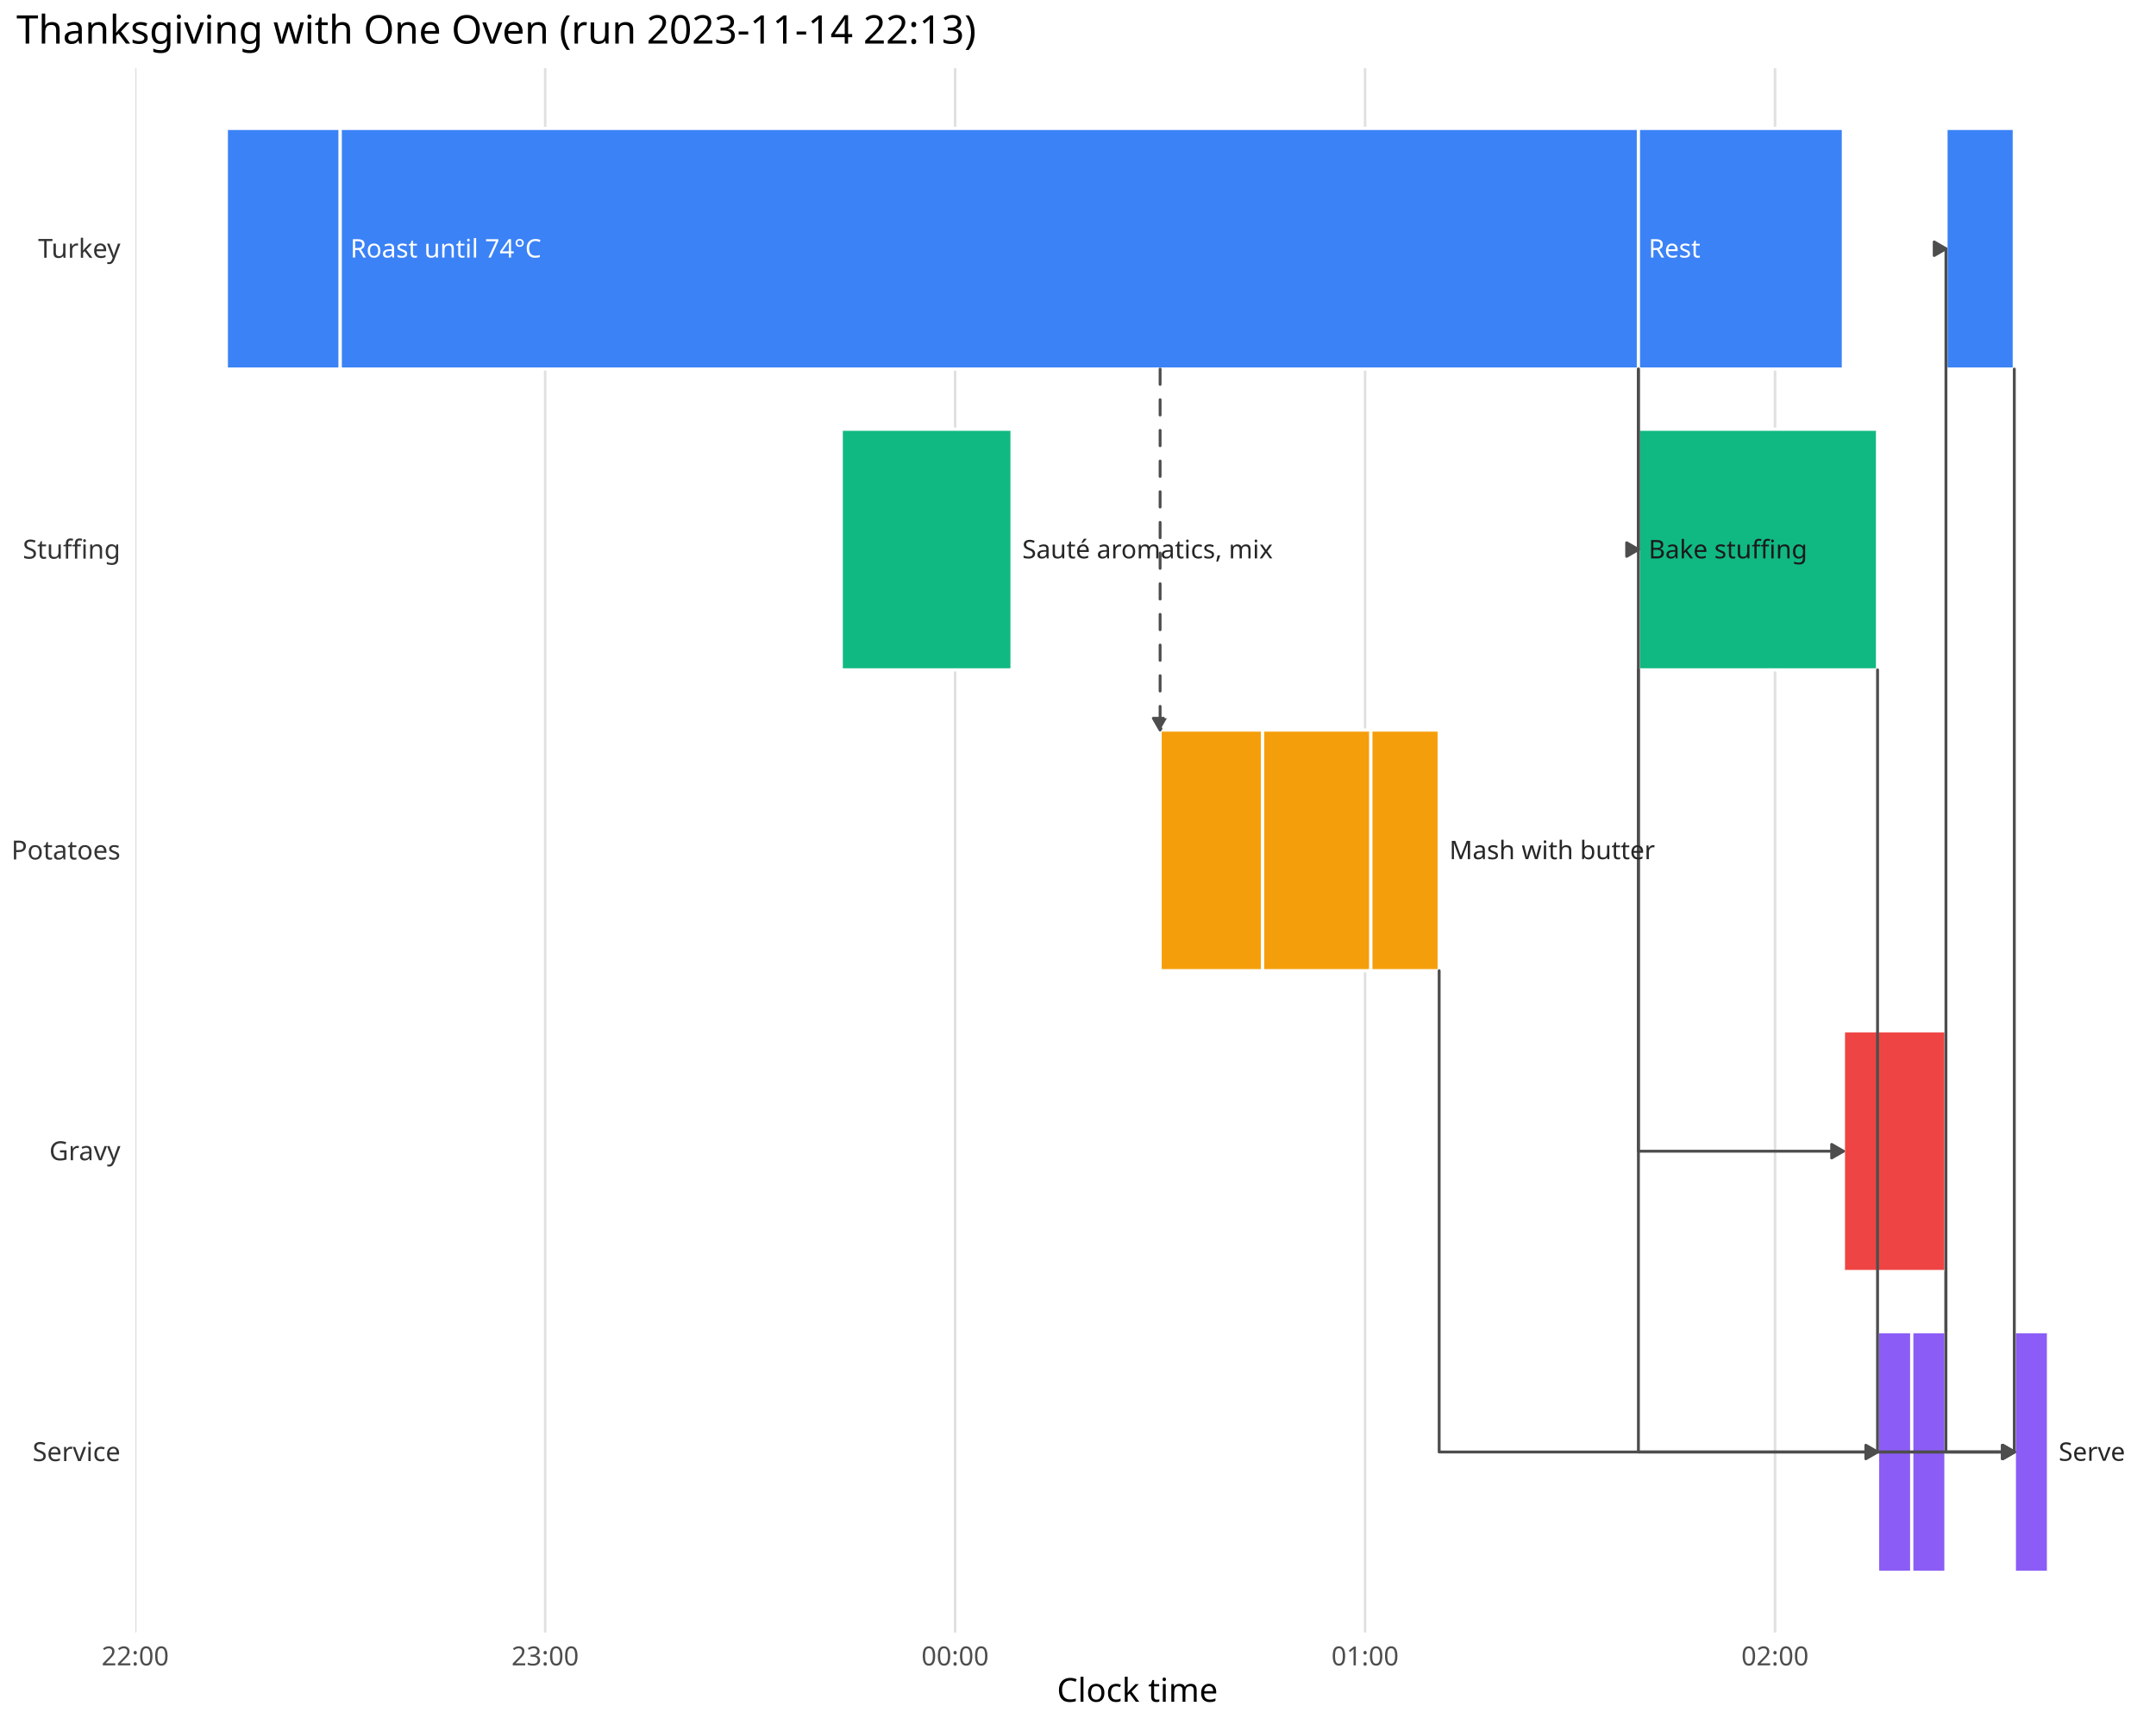
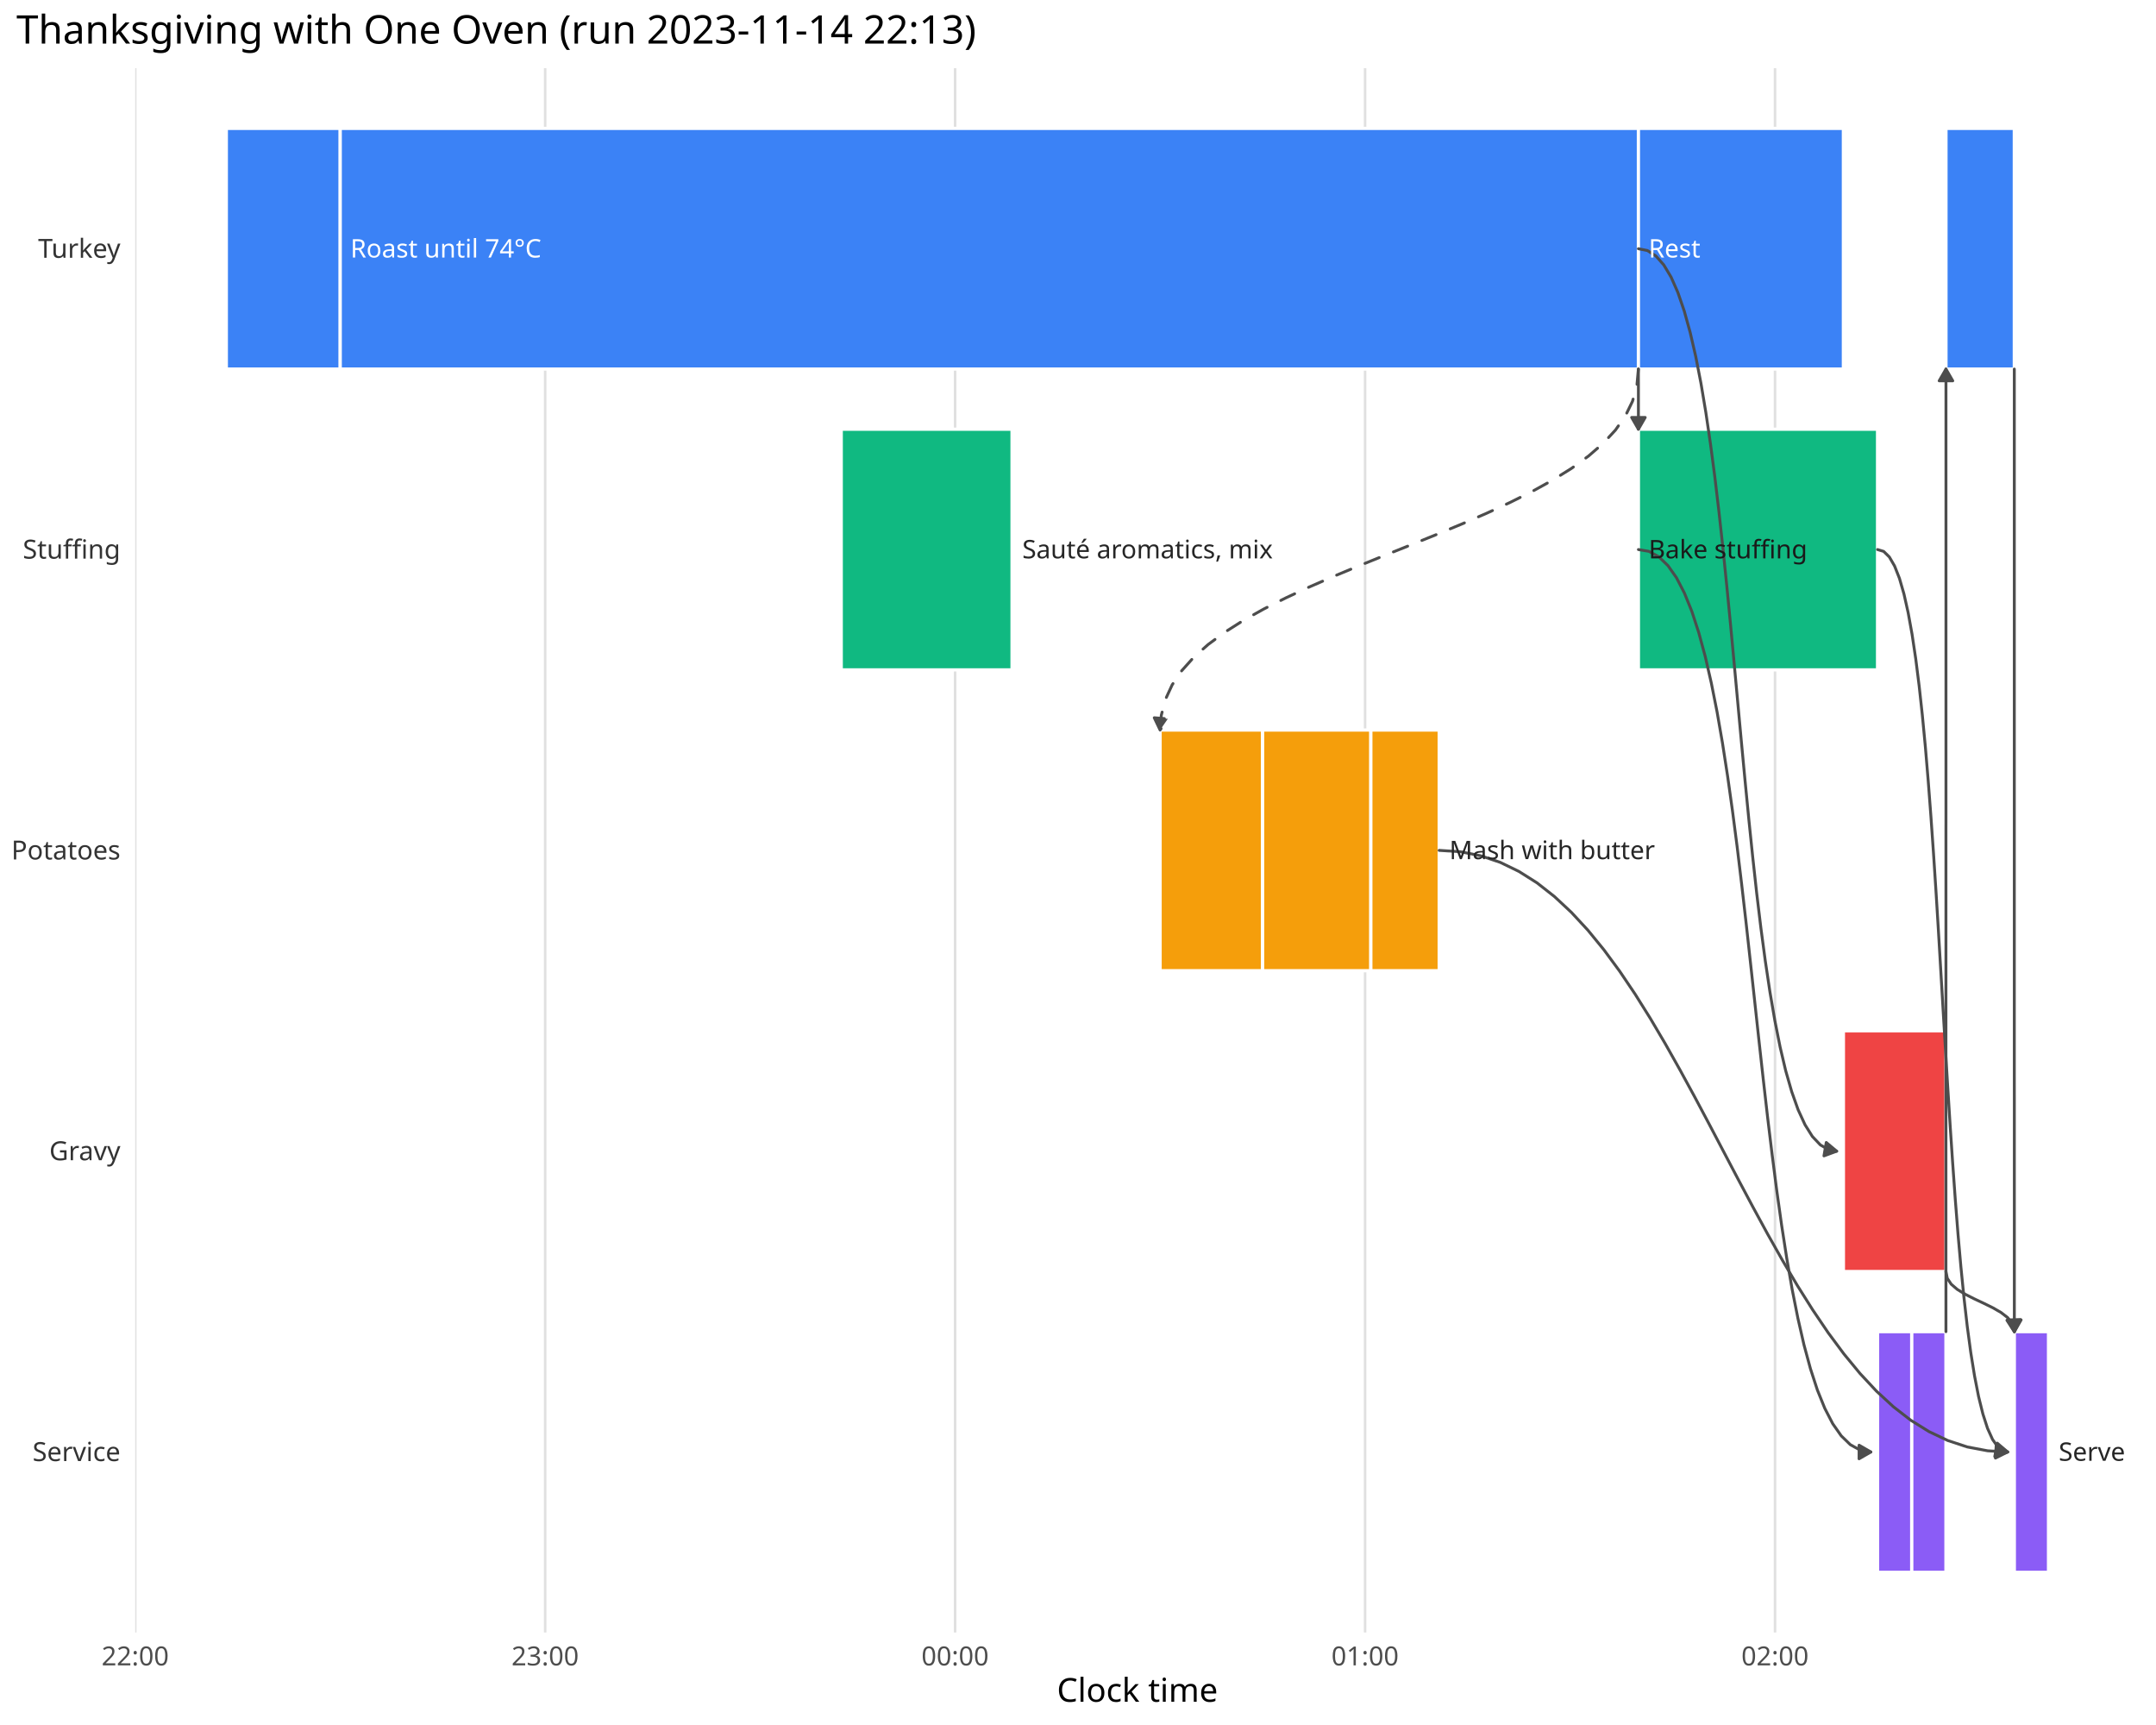
<svg xmlns="http://www.w3.org/2000/svg" class="svglite" data-engine-version="2.0" width="720.00pt" height="576.00pt" viewBox="0 0 720.00 576.00">
  <defs>
    <style type="text/css">
    .svglite line, .svglite polyline, .svglite polygon, .svglite path, .svglite rect, .svglite circle {
      fill: none;
      stroke: #000000;
      stroke-linecap: round;
      stroke-linejoin: round;
      stroke-miterlimit: 10.00;
    }
  </style>
  </defs>
  <rect width="100%" height="100%" style="stroke: none; fill: #FFFFFF;" />
  <defs>
    <clipPath id="cpMC4wMHw3MjAuMDB8MC4wMHw1NzYuMDA=">
      <rect x="0.00" y="0.00" width="720.00" height="576.00" />
    </clipPath>
  </defs>
  <g clip-path="url(#cpMC4wMHw3MjAuMDB8MC4wMHw1NzYuMDA=)">
    <rect x="0.00" y="0.00" width="720.00" height="576.00" style="stroke-width: 1.07; stroke: none; fill: #FFFFFF;" />
  </g>
  <defs>
    <clipPath id="cpNDUuMTV8NzE0LjUyfDIyLjc4fDU0NS4xMQ==">
      <rect x="45.15" y="22.78" width="669.37" height="522.33" />
    </clipPath>
  </defs>
  <g clip-path="url(#cpNDUuMTV8NzE0LjUyfDIyLjc4fDU0NS4xMQ==)">
    <polyline points="45.16,545.11 45.16,22.78 " style="stroke-width: 0.85; stroke: #E0E0E0; stroke-linecap: butt;" />
    <polyline points="182.06,545.11 182.06,22.78 " style="stroke-width: 0.85; stroke: #E0E0E0; stroke-linecap: butt;" />
    <polyline points="318.96,545.11 318.96,22.78 " style="stroke-width: 0.85; stroke: #E0E0E0; stroke-linecap: butt;" />
    <polyline points="455.87,545.11 455.87,22.78 " style="stroke-width: 0.85; stroke: #E0E0E0; stroke-linecap: butt;" />
    <polyline points="592.77,545.11 592.77,22.78 " style="stroke-width: 0.85; stroke: #E0E0E0; stroke-linecap: butt;" />
    <rect x="75.58" y="42.87" width="38.03" height="80.36" style="stroke-width: 1.07; stroke: #FFFFFF; stroke-linecap: butt; stroke-linejoin: miter; fill: #3B82F6;" />
    <rect x="113.62" y="42.87" width="433.53" height="80.36" style="stroke-width: 1.07; stroke: #FFFFFF; stroke-linecap: butt; stroke-linejoin: miter; fill: #3B82F6;" />
    <rect x="547.15" y="42.87" width="68.45" height="80.36" style="stroke-width: 1.07; stroke: #FFFFFF; stroke-linecap: butt; stroke-linejoin: miter; fill: #3B82F6;" />
    <rect x="649.86" y="42.87" width="22.82" height="80.36" style="stroke-width: 1.07; stroke: #FFFFFF; stroke-linecap: butt; stroke-linejoin: miter; fill: #3B82F6;" />
    <rect x="280.93" y="143.32" width="57.04" height="80.36" style="stroke-width: 1.07; stroke: #FFFFFF; stroke-linecap: butt; stroke-linejoin: miter; fill: #10B981;" />
    <rect x="547.15" y="143.32" width="79.86" height="80.36" style="stroke-width: 1.07; stroke: #FFFFFF; stroke-linecap: butt; stroke-linejoin: miter; fill: #10B981;" />
    <rect x="387.42" y="243.77" width="34.23" height="80.36" style="stroke-width: 1.07; stroke: #FFFFFF; stroke-linecap: butt; stroke-linejoin: miter; fill: #F59E0B;" />
    <rect x="421.66" y="243.77" width="36.13" height="80.36" style="stroke-width: 1.07; stroke: #FFFFFF; stroke-linecap: butt; stroke-linejoin: miter; fill: #F59E0B;" />
    <rect x="457.80" y="243.77" width="22.82" height="80.36" style="stroke-width: 1.07; stroke: #FFFFFF; stroke-linecap: butt; stroke-linejoin: miter; fill: #F59E0B;" />
    <rect x="615.61" y="344.22" width="34.23" height="80.36" style="stroke-width: 1.07; stroke: #FFFFFF; stroke-linecap: butt; stroke-linejoin: miter; fill: #EF4444;" />
    <rect x="627.02" y="444.66" width="11.41" height="80.36" style="stroke-width: 1.07; stroke: #FFFFFF; stroke-linecap: butt; stroke-linejoin: miter; fill: #8B5CF6;" />
    <rect x="638.44" y="444.66" width="11.41" height="80.36" style="stroke-width: 1.07; stroke: #FFFFFF; stroke-linecap: butt; stroke-linejoin: miter; fill: #8B5CF6;" />
    <rect x="672.69" y="444.66" width="11.41" height="80.36" style="stroke-width: 1.07; stroke: #FFFFFF; stroke-linecap: butt; stroke-linejoin: miter; fill: #8B5CF6;" />
-     <polyline points="649.85,444.66 649.85,83.05 649.86,83.05 " style="stroke-width: 0.96; stroke: #4D4D4D;" />
-     <polygon points="645.93,85.32 649.86,83.05 645.93,80.78 " style="stroke-width: 0.96; stroke: #4D4D4D; fill: #4D4D4D;" />
-     <polyline points="547.14,123.23 547.14,183.50 547.15,183.50 " style="stroke-width: 0.96; stroke: #4D4D4D;" />
-     <polygon points="543.23,185.77 547.15,183.50 543.23,181.23 " style="stroke-width: 0.96; stroke: #4D4D4D; fill: #4D4D4D;" />
-     <polyline points="387.42,123.23 387.42,243.77 " style="stroke-width: 0.96; stroke: #4D4D4D; stroke-dasharray: 5.12,5.12;" />
-     <polygon points="385.16,239.84 387.42,243.77 389.69,239.84 " style="stroke-width: 0.96; stroke: #4D4D4D; stroke-dasharray: 5.12,5.12; fill: #4D4D4D;" />
-     <polyline points="547.14,123.23 547.14,384.40 615.61,384.40 " style="stroke-width: 0.96; stroke: #4D4D4D;" />
-     <polygon points="611.69,386.66 615.61,384.40 611.69,382.13 " style="stroke-width: 0.96; stroke: #4D4D4D; fill: #4D4D4D;" />
-     <polyline points="547.15,223.68 547.15,484.84 627.02,484.84 " style="stroke-width: 0.96; stroke: #4D4D4D;" />
-     <polygon points="623.10,487.11 627.02,484.84 623.10,482.58 " style="stroke-width: 0.96; stroke: #4D4D4D; fill: #4D4D4D;" />
-     <polyline points="672.68,123.23 672.68,484.84 672.69,484.84 " style="stroke-width: 0.96; stroke: #4D4D4D;" />
-     <polygon points="668.76,487.11 672.69,484.84 668.76,482.58 " style="stroke-width: 0.96; stroke: #4D4D4D; fill: #4D4D4D;" />
-     <polyline points="627.01,223.68 627.01,484.84 672.69,484.84 " style="stroke-width: 0.96; stroke: #4D4D4D;" />
-     <polygon points="668.76,487.11 672.69,484.84 668.76,482.58 " style="stroke-width: 0.96; stroke: #4D4D4D; fill: #4D4D4D;" />
-     <polyline points="480.61,324.13 480.61,484.84 672.69,484.84 " style="stroke-width: 0.96; stroke: #4D4D4D;" />
-     <polygon points="668.76,487.11 672.69,484.84 668.76,482.58 " style="stroke-width: 0.96; stroke: #4D4D4D; fill: #4D4D4D;" />
-     <polyline points="649.84,424.58 649.84,484.84 672.69,484.84 " style="stroke-width: 0.96; stroke: #4D4D4D;" />
-     <polygon points="668.76,487.11 672.69,484.84 668.76,482.58 " style="stroke-width: 0.96; stroke: #4D4D4D; fill: #4D4D4D;" />
+     <polyline points="649.85,444.66 649.85,432.90 649.85,421.70 649.85,411.02 649.85,400.80 649.85,391.00 649.85,381.58 649.85,372.49 649.85,363.70 649.85,355.19 649.85,346.91 649.85,338.85 649.85,330.97 649.85,323.25 649.85,315.67 649.85,308.18 649.85,300.78 649.85,293.44 649.85,286.13 649.85,278.82 649.86,271.50 649.86,264.14 649.86,256.70 649.86,249.18 649.86,241.54 649.86,233.76 649.86,225.81 649.86,217.67 649.86,209.30 649.86,200.68 649.86,191.78 649.86,182.56 649.86,172.99 649.86,163.02 649.86,152.62 649.86,141.74 649.86,130.32 649.86,123.23 " style="stroke-width: 0.96; stroke: #4D4D4D;" />
+     <polygon points="652.13,127.16 649.86,123.23 647.59,127.16 " style="stroke-width: 0.96; stroke: #4D4D4D; fill: #4D4D4D;" />
+     <polyline points="547.14,123.23 547.14,125.97 547.15,128.29 547.15,130.34 547.15,132.22 547.15,134.05 547.15,135.93 547.15,137.94 547.15,140.21 547.15,142.88 547.15,143.32 " style="stroke-width: 0.96; stroke: #4D4D4D;" />
+     <polygon points="544.89,139.39 547.15,143.32 549.42,139.39 " style="stroke-width: 0.96; stroke: #4D4D4D; fill: #4D4D4D;" />
+     <polyline points="547.14,123.23 546.64,128.79 545.17,134.01 542.77,138.93 539.48,143.61 535.37,148.05 530.46,152.30 524.83,156.38 518.53,160.31 511.63,164.12 504.20,167.82 496.34,171.44 488.14,174.99 479.68,178.50 471.07,181.98 462.42,185.45 453.82,188.94 445.39,192.45 437.22,196.01 429.41,199.64 422.05,203.35 415.22,207.17 409.00,211.12 403.45,215.22 398.64,219.49 394.63,223.97 391.45,228.67 389.16,233.63 387.81,238.89 387.42,243.77 " style="stroke-width: 0.96; stroke: #4D4D4D; stroke-dasharray: 5.12,5.12;" />
+     <polygon points="385.47,239.67 387.42,243.77 389.99,240.03 " style="stroke-width: 0.96; stroke: #4D4D4D; stroke-dasharray: 5.12,5.12; fill: #4D4D4D;" />
+     <polyline points="547.14,83.05 550.18,83.67 553.00,85.49 555.62,88.46 558.07,92.54 560.34,97.69 562.46,103.86 564.44,111.01 566.30,119.07 568.04,127.99 569.67,137.71 571.21,148.16 572.67,159.26 574.05,170.93 575.38,183.09 576.66,195.64 577.91,208.49 579.13,221.54 580.34,234.68 581.55,247.81 582.78,260.84 584.03,273.65 585.32,286.15 586.65,298.24 588.05,309.84 589.52,320.85 591.07,331.20 592.72,340.81 594.47,349.61 596.34,357.54 598.35,364.54 600.49,370.57 602.79,375.57 605.25,379.49 607.91,382.30 610.76,383.94 613.36,384.40 " style="stroke-width: 0.96; stroke: #4D4D4D;" />
+     <polygon points="609.11,385.96 613.36,384.40 609.88,381.49 " style="stroke-width: 0.96; stroke: #4D4D4D; fill: #4D4D4D;" />
+     <polyline points="547.15,183.50 550.68,184.11 553.96,185.91 557.01,188.86 559.86,192.91 562.51,198.02 564.99,204.14 567.30,211.23 569.47,219.23 571.50,228.08 573.42,237.73 575.22,248.10 576.93,259.13 578.56,270.72 580.13,282.80 581.63,295.28 583.10,308.06 584.53,321.04 585.96,334.12 587.38,347.20 588.82,360.18 590.28,372.96 591.79,385.44 593.35,397.53 594.98,409.13 596.69,420.16 598.49,430.53 600.41,440.19 602.44,449.05 604.61,457.06 606.92,464.15 609.40,470.28 612.05,475.40 614.89,479.45 617.94,482.41 621.22,484.22 624.74,484.84 624.77,484.84 " style="stroke-width: 0.96; stroke: #4D4D4D;" />
+     <polygon points="620.84,487.11 624.77,484.84 620.85,482.57 " style="stroke-width: 0.96; stroke: #4D4D4D; fill: #4D4D4D;" />
+     <polyline points="672.68,123.23 672.68,135.00 672.68,146.19 672.68,156.88 672.68,167.09 672.68,176.89 672.68,186.32 672.68,195.41 672.68,204.19 672.68,212.71 672.68,220.98 672.68,229.04 672.68,236.92 672.68,244.64 672.68,252.23 672.68,259.71 672.68,267.11 672.68,274.46 672.68,281.77 672.68,289.07 672.68,296.40 672.68,303.76 672.68,311.19 672.68,318.71 672.68,326.35 672.68,334.13 672.68,342.08 672.68,350.23 672.68,358.59 672.69,367.21 672.69,376.12 672.69,385.34 672.69,394.91 672.69,404.87 672.69,415.27 672.69,426.15 672.69,437.57 672.69,444.66 " style="stroke-width: 0.96; stroke: #4D4D4D;" />
+     <polygon points="670.42,440.74 672.69,444.66 674.95,440.74 " style="stroke-width: 0.96; stroke: #4D4D4D; fill: #4D4D4D;" />
+     <polyline points="627.01,183.50 629.05,184.12 630.94,185.97 632.69,188.98 634.32,193.11 635.83,198.33 637.23,204.58 638.54,211.81 639.76,219.97 640.90,229.00 641.97,238.83 642.98,249.40 643.92,260.62 644.82,272.42 645.68,284.70 646.51,297.37 647.31,310.33 648.09,323.47 648.87,336.71 649.66,349.92 650.45,363.01 651.26,375.87 652.10,388.40 652.97,400.51 653.88,412.09 654.85,423.07 655.88,433.37 656.97,442.90 658.14,451.61 659.40,459.42 660.74,466.28 662.19,472.14 663.74,476.94 665.42,480.65 667.22,483.22 669.16,484.60 670.44,484.84 " style="stroke-width: 0.96; stroke: #4D4D4D;" />
+     <polygon points="666.16,486.35 670.44,484.84 666.99,481.89 " style="stroke-width: 0.96; stroke: #4D4D4D; fill: #4D4D4D;" />
+     <polyline points="480.61,283.95 487.73,284.41 494.52,285.76 501.02,287.96 507.26,290.99 513.29,294.80 519.11,299.37 524.76,304.64 530.26,310.58 535.62,317.14 540.87,324.27 546.02,331.91 551.09,340.00 556.09,348.47 561.03,357.25 565.94,366.26 570.82,375.44 575.68,384.69 580.55,393.95 585.43,403.11 590.33,412.12 595.28,420.88 600.28,429.33 605.36,437.39 610.51,445.00 615.77,452.09 621.14,458.61 626.64,464.51 632.31,469.74 638.14,474.26 644.18,478.02 650.44,481.00 656.96,483.15 663.77,484.44 670.44,484.84 " style="stroke-width: 0.96; stroke: #4D4D4D;" />
+     <polygon points="666.38,486.87 670.44,484.84 666.65,482.34 " style="stroke-width: 0.96; stroke: #4D4D4D; fill: #4D4D4D;" />
+     <polyline points="649.84,424.58 650.30,426.84 651.61,428.81 653.65,430.56 656.27,432.16 659.27,433.68 662.44,435.17 665.51,436.68 668.25,438.26 670.45,439.96 671.96,441.87 672.65,444.04 672.69,444.66 " style="stroke-width: 0.96; stroke: #4D4D4D;" />
+     <polygon points="670.22,440.86 672.69,444.66 674.75,440.63 " style="stroke-width: 0.96; stroke: #4D4D4D; fill: #4D4D4D;" />
    <text x="117.02" y="85.99" style="font-size: 8.54px; fill: #FFFFFF; font-family: sans;" textLength="61.78px" lengthAdjust="spacingAndGlyphs">Roast until 74°C</text>
    <text x="550.56" y="85.99" style="font-size: 8.54px; fill: #FFFFFF; font-family: sans;" textLength="17.56px" lengthAdjust="spacingAndGlyphs">Rest</text>
    <text x="341.38" y="186.44" style="font-size: 8.54px; fill: #262626; font-family: sans;" textLength="79.71px" lengthAdjust="spacingAndGlyphs">Sauté aromatics, mix</text>
    <text x="550.56" y="186.44" style="font-size: 8.54px; fill: #1A1A1A; font-family: sans;" textLength="49.36px" lengthAdjust="spacingAndGlyphs">Bake stuffing</text>
    <text x="484.01" y="286.89" style="font-size: 8.54px; fill: #262626; font-family: sans;" textLength="62.63px" lengthAdjust="spacingAndGlyphs">Mash with butter</text>
    <text x="687.50" y="487.78" style="font-size: 8.54px; fill: #262626; font-family: sans;" textLength="22.30px" lengthAdjust="spacingAndGlyphs">Serve</text>
  </g>
  <g clip-path="url(#cpMC4wMHw3MjAuMDB8MC4wMHw1NzYuMDA=)">
    <text x="40.22" y="487.87" text-anchor="end" style="font-size: 8.80px; fill: #333333; font-family: sans;" textLength="29.35px" lengthAdjust="spacingAndGlyphs">Service</text>
    <text x="40.22" y="387.42" text-anchor="end" style="font-size: 8.80px; fill: #333333; font-family: sans;" textLength="23.48px" lengthAdjust="spacingAndGlyphs">Gravy</text>
    <text x="40.22" y="286.98" text-anchor="end" style="font-size: 8.80px; fill: #333333; font-family: sans;" textLength="34.74px" lengthAdjust="spacingAndGlyphs">Potatoes</text>
    <text x="40.22" y="186.53" text-anchor="end" style="font-size: 8.80px; fill: #333333; font-family: sans;" textLength="29.84px" lengthAdjust="spacingAndGlyphs">Stuffing</text>
    <text x="40.22" y="86.08" text-anchor="end" style="font-size: 8.80px; fill: #333333; font-family: sans;" textLength="26.90px" lengthAdjust="spacingAndGlyphs">Turkey</text>
    <text x="45.16" y="556.10" text-anchor="middle" style="font-size: 8.80px; fill: #4D4D4D; font-family: sans;" textLength="22.02px" lengthAdjust="spacingAndGlyphs">22:00</text>
    <text x="182.06" y="556.10" text-anchor="middle" style="font-size: 8.80px; fill: #4D4D4D; font-family: sans;" textLength="22.02px" lengthAdjust="spacingAndGlyphs">23:00</text>
    <text x="318.96" y="556.10" text-anchor="middle" style="font-size: 8.80px; fill: #4D4D4D; font-family: sans;" textLength="22.02px" lengthAdjust="spacingAndGlyphs">00:00</text>
    <text x="455.87" y="556.10" text-anchor="middle" style="font-size: 8.80px; fill: #4D4D4D; font-family: sans;" textLength="22.02px" lengthAdjust="spacingAndGlyphs">01:00</text>
    <text x="592.77" y="556.10" text-anchor="middle" style="font-size: 8.80px; fill: #4D4D4D; font-family: sans;" textLength="22.02px" lengthAdjust="spacingAndGlyphs">02:00</text>
    <text x="379.84" y="568.24" text-anchor="middle" style="font-size: 11.00px; font-family: sans;" textLength="51.35px" lengthAdjust="spacingAndGlyphs">Clock time</text>
    <text x="5.48" y="14.56" style="font-size: 13.20px; font-family: sans;" textLength="308.21px" lengthAdjust="spacingAndGlyphs">Thanksgiving with One Oven (run 2023-11-14 22:13)</text>
  </g>
</svg>
